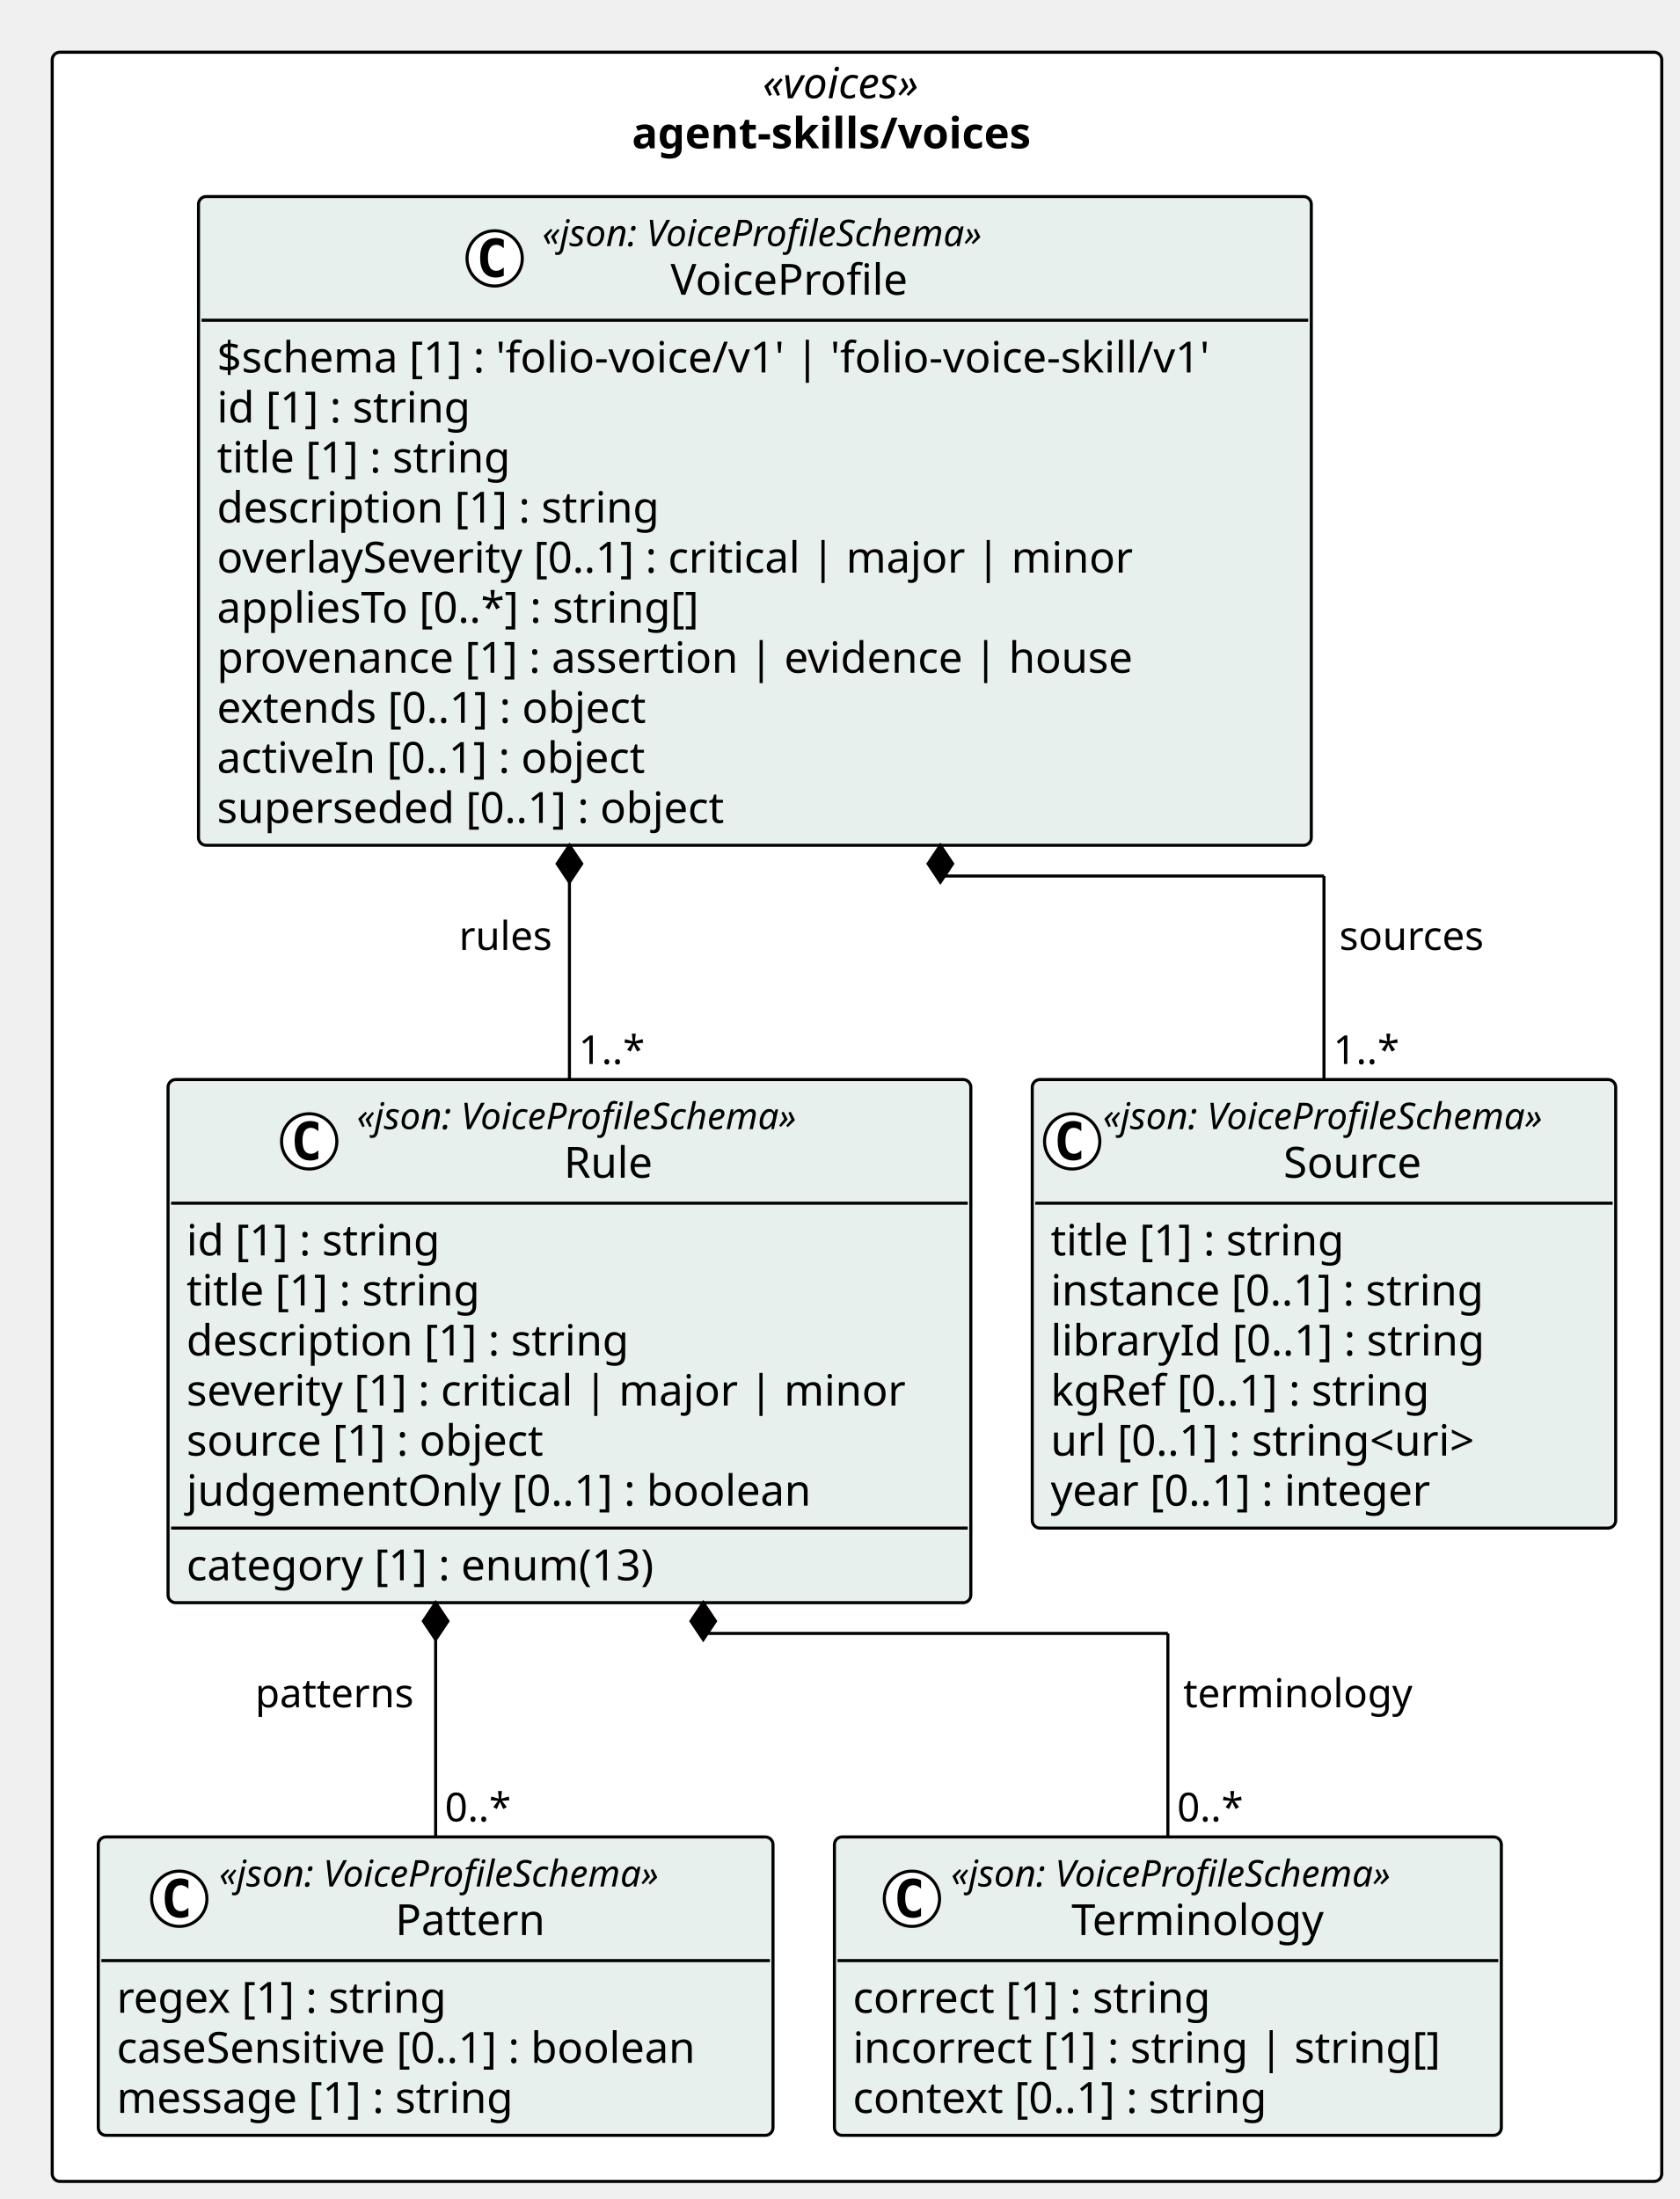
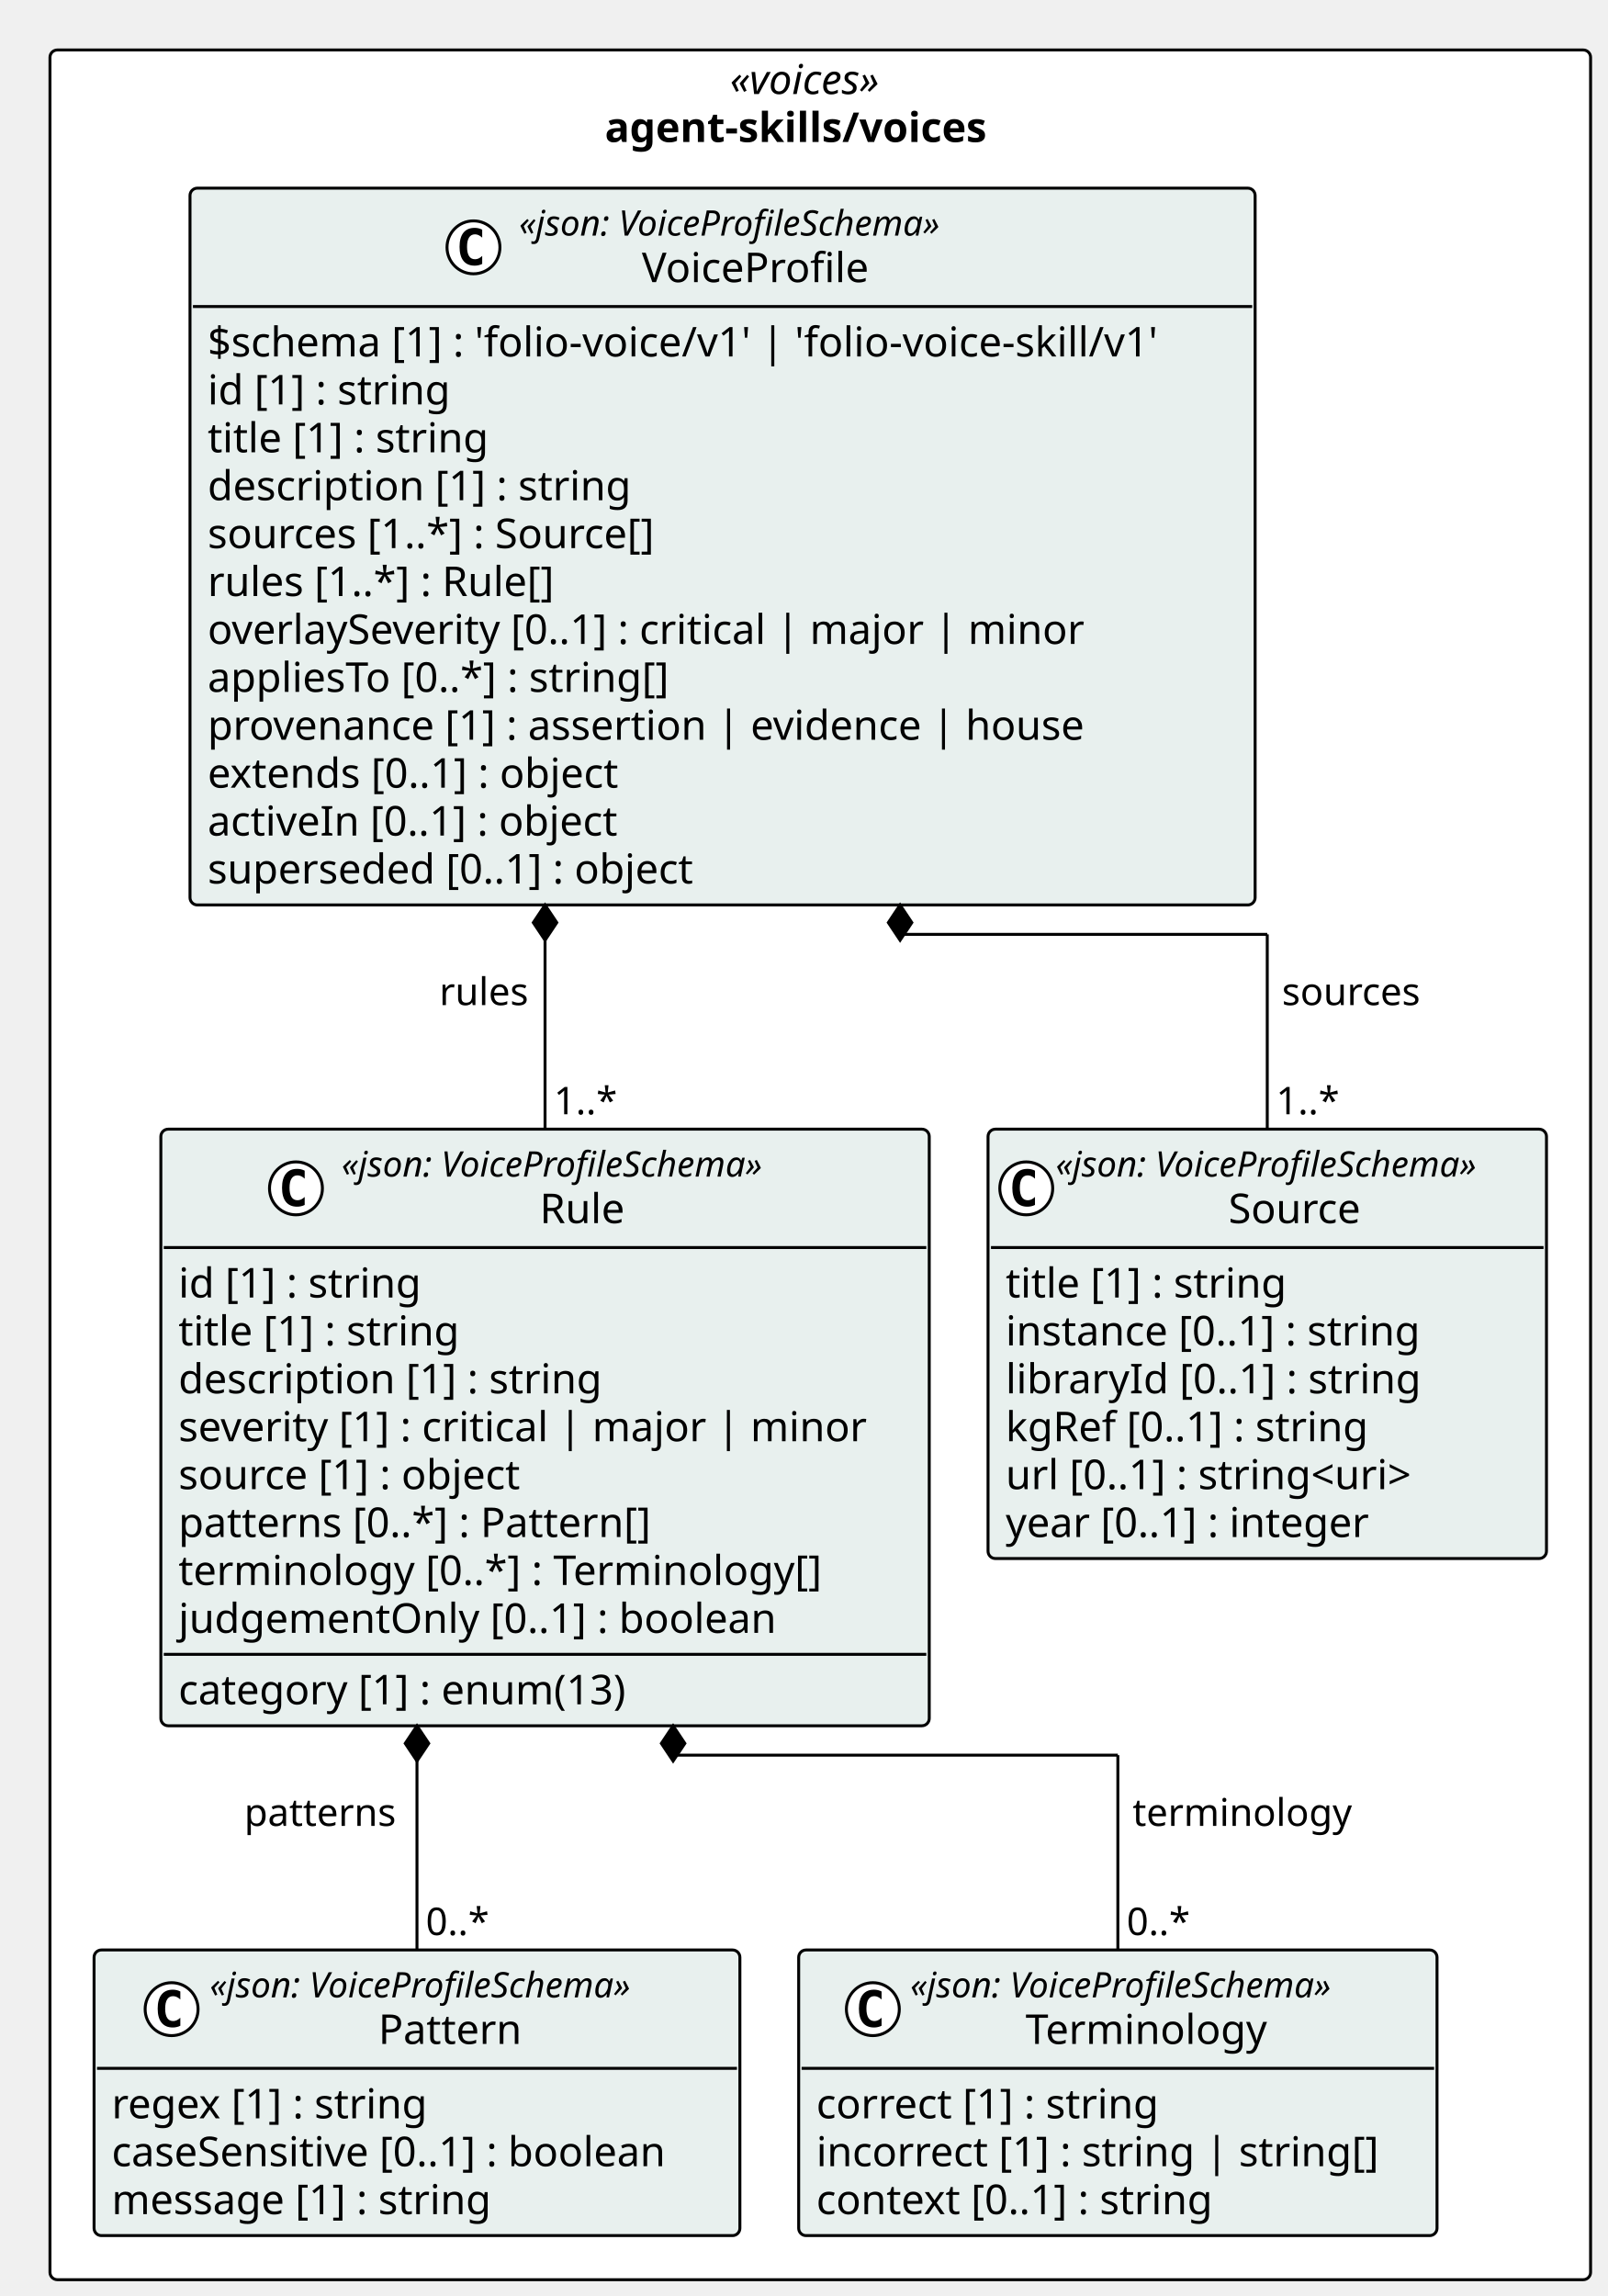
- <svg xmlns="http://www.w3.org/2000/svg" contentStyleType="text/css" height="716px" preserveAspectRatio="none" style="width:547px;height:716px;background:#FFFFFF;" version="1.1" viewBox="0 0 547 716" width="547px" zoomAndPan="magnify">
+ <svg xmlns="http://www.w3.org/2000/svg" contentStyleType="text/css" height="781px" preserveAspectRatio="none" style="width:547px;height:781px;background:#FFFFFF;" version="1.1" viewBox="0 0 547 781" width="547px" zoomAndPan="magnify">
  <defs />
  <g>
-     <rect fill="#FFFFFF" height="693.266" rx="2.5" ry="2.5" style="stroke:#000000;stroke-width:1.0;" width="524.085" x="17" y="17" />
+     <rect fill="#FFFFFF" height="758.453" rx="2.5" ry="2.5" style="stroke:#000000;stroke-width:1.0;" width="524.085" x="17" y="17" />
    <text fill="#000000" font-family="Verdana" font-size="14" font-style="italic" lengthAdjust="spacing" textLength="61.476" x="248.304" y="31.995">«voices»</text>
    <text fill="#000000" font-family="Verdana" font-size="14" font-weight="bold" lengthAdjust="spacing" textLength="146.59" x="205.747" y="48.292">agent-skills/voices</text>
    <g id="elem_agent_skills_voices_Source">
-       <rect codeLine="11" fill="#E8F0EE" height="146.047" id="agent_skills_voices_Source" rx="2.5" ry="2.5" style="stroke:#000000;stroke-width:1.0;" width="189.973" x="336.112" y="351.5" />
-       <ellipse cx="349.112" cy="371.633" fill="#FFFFFF" rx="9" ry="9" style="stroke:#000000;stroke-width:1.0;" />
-       <path d="M352.081,377.273 Q351.502,377.57 350.862,377.711 Q350.221,377.867 349.518,377.867 Q347.018,377.867 345.69,376.227 Q344.377,374.57 344.377,371.445 Q344.377,368.32 345.69,366.664 Q347.018,365.008 349.518,365.008 Q350.221,365.008 350.862,365.164 Q351.518,365.32 352.081,365.617 L352.081,368.336 Q351.456,367.758 350.862,367.492 Q350.268,367.211 349.643,367.211 Q348.299,367.211 347.612,368.289 Q346.924,369.352 346.924,371.445 Q346.924,373.539 347.612,374.617 Q348.299,375.68 349.643,375.68 Q350.268,375.68 350.862,375.414 Q351.456,375.133 352.081,374.555 L352.081,377.273 Z " fill="#000000" />
-       <text fill="#000000" font-family="Verdana" font-size="12" font-style="italic" lengthAdjust="spacing" textLength="165.973" x="359.112" y="367.639">«json: VoiceProfileSchema»</text>
-       <text fill="#000000" font-family="Verdana" font-size="14" lengthAdjust="spacing" textLength="48.392" x="417.902" y="383.464">Source</text>
-       <line style="stroke:#000000;stroke-width:1.0;" x1="337.112" x2="525.085" y1="391.766" y2="391.766" />
-       <text fill="#000000" font-family="Verdana" font-size="14" lengthAdjust="spacing" textLength="105.458" x="342.112" y="408.761">title [1] : string</text>
-       <text fill="#000000" font-family="Verdana" font-size="14" lengthAdjust="spacing" textLength="155.203" x="342.112" y="425.058">instance [0..1] : string</text>
-       <text fill="#000000" font-family="Verdana" font-size="14" lengthAdjust="spacing" textLength="153.952" x="342.112" y="441.354">libraryId [0..1] : string</text>
-       <text fill="#000000" font-family="Verdana" font-size="14" lengthAdjust="spacing" textLength="136.158" x="342.112" y="457.651">kgRef [0..1] : string</text>
-       <text fill="#000000" font-family="Verdana" font-size="14" lengthAdjust="spacing" textLength="156.393" x="342.112" y="473.948">url [0..1] : string&lt;uri&gt;</text>
-       <text fill="#000000" font-family="Verdana" font-size="14" lengthAdjust="spacing" textLength="137.06" x="342.112" y="490.245">year [0..1] : integer</text>
+       <rect codeLine="11" fill="#E8F0EE" height="146.047" id="agent_skills_voices_Source" rx="2.5" ry="2.5" style="stroke:#000000;stroke-width:1.0;" width="189.973" x="336.112" y="384.094" />
+       <ellipse cx="349.112" cy="404.227" fill="#FFFFFF" rx="9" ry="9" style="stroke:#000000;stroke-width:1.0;" />
+       <path d="M352.081,409.867 Q351.502,410.164 350.862,410.305 Q350.221,410.461 349.518,410.461 Q347.018,410.461 345.69,408.82 Q344.377,407.164 344.377,404.039 Q344.377,400.914 345.69,399.258 Q347.018,397.602 349.518,397.602 Q350.221,397.602 350.862,397.758 Q351.518,397.914 352.081,398.211 L352.081,400.93 Q351.456,400.352 350.862,400.086 Q350.268,399.805 349.643,399.805 Q348.299,399.805 347.612,400.883 Q346.924,401.945 346.924,404.039 Q346.924,406.133 347.612,407.211 Q348.299,408.273 349.643,408.273 Q350.268,408.273 350.862,408.008 Q351.456,407.727 352.081,407.148 L352.081,409.867 Z " fill="#000000" />
+       <text fill="#000000" font-family="Verdana" font-size="12" font-style="italic" lengthAdjust="spacing" textLength="165.973" x="359.112" y="400.232">«json: VoiceProfileSchema»</text>
+       <text fill="#000000" font-family="Verdana" font-size="14" lengthAdjust="spacing" textLength="48.392" x="417.902" y="416.058">Source</text>
+       <line style="stroke:#000000;stroke-width:1.0;" x1="337.112" x2="525.085" y1="424.359" y2="424.359" />
+       <text fill="#000000" font-family="Verdana" font-size="14" lengthAdjust="spacing" textLength="105.458" x="342.112" y="441.354">title [1] : string</text>
+       <text fill="#000000" font-family="Verdana" font-size="14" lengthAdjust="spacing" textLength="155.203" x="342.112" y="457.651">instance [0..1] : string</text>
+       <text fill="#000000" font-family="Verdana" font-size="14" lengthAdjust="spacing" textLength="153.952" x="342.112" y="473.948">libraryId [0..1] : string</text>
+       <text fill="#000000" font-family="Verdana" font-size="14" lengthAdjust="spacing" textLength="136.158" x="342.112" y="490.245">kgRef [0..1] : string</text>
+       <text fill="#000000" font-family="Verdana" font-size="14" lengthAdjust="spacing" textLength="156.393" x="342.112" y="506.542">url [0..1] : string&lt;uri&gt;</text>
+       <text fill="#000000" font-family="Verdana" font-size="14" lengthAdjust="spacing" textLength="137.06" x="342.112" y="522.839">year [0..1] : integer</text>
    </g>
    <g id="elem_agent_skills_voices_Pattern">
-       <rect codeLine="19" fill="#E8F0EE" height="97.156" id="agent_skills_voices_Pattern" rx="2.5" ry="2.5" style="stroke:#000000;stroke-width:1.0;" width="219.696" x="32" y="598.109" />
-       <ellipse cx="58.376" cy="618.242" fill="#FFFFFF" rx="9" ry="9" style="stroke:#000000;stroke-width:1.0;" />
-       <path d="M61.344,623.883 Q60.766,624.18 60.126,624.32 Q59.485,624.477 58.782,624.477 Q56.282,624.477 54.954,622.836 Q53.641,621.18 53.641,618.055 Q53.641,614.93 54.954,613.273 Q56.282,611.617 58.782,611.617 Q59.485,611.617 60.126,611.773 Q60.782,611.93 61.344,612.227 L61.344,614.945 Q60.719,614.367 60.126,614.102 Q59.532,613.82 58.907,613.82 Q57.563,613.82 56.876,614.898 Q56.188,615.961 56.188,618.055 Q56.188,620.148 56.876,621.227 Q57.563,622.289 58.907,622.289 Q59.532,622.289 60.126,622.023 Q60.719,621.742 61.344,621.164 L61.344,623.883 Z " fill="#000000" />
-       <text fill="#000000" font-family="Verdana" font-size="12" font-style="italic" lengthAdjust="spacing" textLength="165.973" x="71.348" y="614.248">«json: VoiceProfileSchema»</text>
-       <text fill="#000000" font-family="Verdana" font-size="14" lengthAdjust="spacing" textLength="51.242" x="128.713" y="630.073">Pattern</text>
-       <line style="stroke:#000000;stroke-width:1.0;" x1="33" x2="250.696" y1="638.375" y2="638.375" />
-       <text fill="#000000" font-family="Verdana" font-size="14" lengthAdjust="spacing" textLength="118.241" x="38" y="655.37">regex [1] : string</text>
-       <text fill="#000000" font-family="Verdana" font-size="14" lengthAdjust="spacing" textLength="207.696" x="38" y="671.667">caseSensitive [0..1] : boolean</text>
-       <text fill="#000000" font-family="Verdana" font-size="14" lengthAdjust="spacing" textLength="141.005" x="38" y="687.964">message [1] : string</text>
+       <rect codeLine="19" fill="#E8F0EE" height="97.156" id="agent_skills_voices_Pattern" rx="2.5" ry="2.5" style="stroke:#000000;stroke-width:1.0;" width="219.696" x="32" y="663.297" />
+       <ellipse cx="58.376" cy="683.43" fill="#FFFFFF" rx="9" ry="9" style="stroke:#000000;stroke-width:1.0;" />
+       <path d="M61.344,689.07 Q60.766,689.367 60.126,689.508 Q59.485,689.664 58.782,689.664 Q56.282,689.664 54.954,688.023 Q53.641,686.367 53.641,683.242 Q53.641,680.117 54.954,678.461 Q56.282,676.805 58.782,676.805 Q59.485,676.805 60.126,676.961 Q60.782,677.117 61.344,677.414 L61.344,680.133 Q60.719,679.555 60.126,679.289 Q59.532,679.008 58.907,679.008 Q57.563,679.008 56.876,680.086 Q56.188,681.148 56.188,683.242 Q56.188,685.336 56.876,686.414 Q57.563,687.477 58.907,687.477 Q59.532,687.477 60.126,687.211 Q60.719,686.93 61.344,686.352 L61.344,689.07 Z " fill="#000000" />
+       <text fill="#000000" font-family="Verdana" font-size="12" font-style="italic" lengthAdjust="spacing" textLength="165.973" x="71.348" y="679.436">«json: VoiceProfileSchema»</text>
+       <text fill="#000000" font-family="Verdana" font-size="14" lengthAdjust="spacing" textLength="51.242" x="128.713" y="695.261">Pattern</text>
+       <line style="stroke:#000000;stroke-width:1.0;" x1="33" x2="250.696" y1="703.562" y2="703.562" />
+       <text fill="#000000" font-family="Verdana" font-size="14" lengthAdjust="spacing" textLength="118.241" x="38" y="720.558">regex [1] : string</text>
+       <text fill="#000000" font-family="Verdana" font-size="14" lengthAdjust="spacing" textLength="207.696" x="38" y="736.855">caseSensitive [0..1] : boolean</text>
+       <text fill="#000000" font-family="Verdana" font-size="14" lengthAdjust="spacing" textLength="141.005" x="38" y="753.151">message [1] : string</text>
    </g>
    <g id="elem_agent_skills_voices_Terminology">
-       <rect codeLine="24" fill="#E8F0EE" height="97.156" id="agent_skills_voices_Terminology" rx="2.5" ry="2.5" style="stroke:#000000;stroke-width:1.0;" width="217.153" x="271.696" y="598.109" />
-       <ellipse cx="296.928" cy="618.242" fill="#FFFFFF" rx="9" ry="9" style="stroke:#000000;stroke-width:1.0;" />
-       <path d="M299.896,623.883 Q299.318,624.18 298.678,624.32 Q298.037,624.477 297.334,624.477 Q294.834,624.477 293.506,622.836 Q292.193,621.18 292.193,618.055 Q292.193,614.93 293.506,613.273 Q294.834,611.617 297.334,611.617 Q298.037,611.617 298.678,611.773 Q299.334,611.93 299.896,612.227 L299.896,614.945 Q299.271,614.367 298.678,614.102 Q298.084,613.82 297.459,613.82 Q296.115,613.82 295.428,614.898 Q294.74,615.961 294.74,618.055 Q294.74,620.148 295.428,621.227 Q296.115,622.289 297.459,622.289 Q298.084,622.289 298.678,622.023 Q299.271,621.742 299.896,621.164 L299.896,623.883 Z " fill="#000000" />
-       <text fill="#000000" font-family="Verdana" font-size="12" font-style="italic" lengthAdjust="spacing" textLength="165.973" x="309.646" y="614.248">«json: VoiceProfileSchema»</text>
-       <text fill="#000000" font-family="Verdana" font-size="14" lengthAdjust="spacing" textLength="87.514" x="348.875" y="630.073">Terminology</text>
-       <line style="stroke:#000000;stroke-width:1.0;" x1="272.696" x2="487.85" y1="638.375" y2="638.375" />
-       <text fill="#000000" font-family="Verdana" font-size="14" lengthAdjust="spacing" textLength="127.661" x="277.696" y="655.37">correct [1] : string</text>
-       <text fill="#000000" font-family="Verdana" font-size="14" lengthAdjust="spacing" textLength="205.153" x="277.696" y="671.667">incorrect [1] : string | string[]</text>
-       <text fill="#000000" font-family="Verdana" font-size="14" lengthAdjust="spacing" textLength="148.907" x="277.696" y="687.964">context [0..1] : string</text>
+       <rect codeLine="24" fill="#E8F0EE" height="97.156" id="agent_skills_voices_Terminology" rx="2.5" ry="2.5" style="stroke:#000000;stroke-width:1.0;" width="217.153" x="271.696" y="663.297" />
+       <ellipse cx="296.928" cy="683.43" fill="#FFFFFF" rx="9" ry="9" style="stroke:#000000;stroke-width:1.0;" />
+       <path d="M299.896,689.07 Q299.318,689.367 298.678,689.508 Q298.037,689.664 297.334,689.664 Q294.834,689.664 293.506,688.023 Q292.193,686.367 292.193,683.242 Q292.193,680.117 293.506,678.461 Q294.834,676.805 297.334,676.805 Q298.037,676.805 298.678,676.961 Q299.334,677.117 299.896,677.414 L299.896,680.133 Q299.271,679.555 298.678,679.289 Q298.084,679.008 297.459,679.008 Q296.115,679.008 295.428,680.086 Q294.74,681.148 294.74,683.242 Q294.74,685.336 295.428,686.414 Q296.115,687.477 297.459,687.477 Q298.084,687.477 298.678,687.211 Q299.271,686.93 299.896,686.352 L299.896,689.07 Z " fill="#000000" />
+       <text fill="#000000" font-family="Verdana" font-size="12" font-style="italic" lengthAdjust="spacing" textLength="165.973" x="309.646" y="679.436">«json: VoiceProfileSchema»</text>
+       <text fill="#000000" font-family="Verdana" font-size="14" lengthAdjust="spacing" textLength="87.514" x="348.875" y="695.261">Terminology</text>
+       <line style="stroke:#000000;stroke-width:1.0;" x1="272.696" x2="487.85" y1="703.562" y2="703.562" />
+       <text fill="#000000" font-family="Verdana" font-size="14" lengthAdjust="spacing" textLength="127.661" x="277.696" y="720.558">correct [1] : string</text>
+       <text fill="#000000" font-family="Verdana" font-size="14" lengthAdjust="spacing" textLength="205.153" x="277.696" y="736.855">incorrect [1] : string | string[]</text>
+       <text fill="#000000" font-family="Verdana" font-size="14" lengthAdjust="spacing" textLength="148.907" x="277.696" y="753.151">context [0..1] : string</text>
    </g>
    <g id="elem_agent_skills_voices_Rule">
-       <rect codeLine="29" fill="#E8F0EE" height="170.344" id="agent_skills_voices_Rule" rx="2.5" ry="2.5" style="stroke:#000000;stroke-width:1.0;" width="261.396" x="54.716" y="351.5" />
-       <ellipse cx="100.678" cy="371.633" fill="#FFFFFF" rx="9" ry="9" style="stroke:#000000;stroke-width:1.0;" />
-       <path d="M103.647,377.273 Q103.068,377.57 102.428,377.711 Q101.787,377.867 101.084,377.867 Q98.584,377.867 97.256,376.227 Q95.943,374.57 95.943,371.445 Q95.943,368.32 97.256,366.664 Q98.584,365.008 101.084,365.008 Q101.787,365.008 102.428,365.164 Q103.084,365.32 103.647,365.617 L103.647,368.336 Q103.022,367.758 102.428,367.492 Q101.834,367.211 101.209,367.211 Q99.865,367.211 99.178,368.289 Q98.49,369.352 98.49,371.445 Q98.49,373.539 99.178,374.617 Q99.865,375.68 101.209,375.68 Q101.834,375.68 102.428,375.414 Q103.022,375.133 103.647,374.555 L103.647,377.273 Z " fill="#000000" />
-       <text fill="#000000" font-family="Verdana" font-size="12" font-style="italic" lengthAdjust="spacing" textLength="165.973" x="116.178" y="367.639">«json: VoiceProfileSchema»</text>
-       <text fill="#000000" font-family="Verdana" font-size="14" lengthAdjust="spacing" textLength="31.104" x="183.612" y="383.464">Rule</text>
-       <line style="stroke:#000000;stroke-width:1.0;" x1="55.716" x2="315.112" y1="391.766" y2="391.766" />
-       <text fill="#000000" font-family="Verdana" font-size="14" lengthAdjust="spacing" textLength="90.863" x="60.716" y="408.761">id [1] : string</text>
-       <text fill="#000000" font-family="Verdana" font-size="14" lengthAdjust="spacing" textLength="105.458" x="60.716" y="425.058">title [1] : string</text>
-       <text fill="#000000" font-family="Verdana" font-size="14" lengthAdjust="spacing" textLength="155.928" x="60.716" y="441.354">description [1] : string</text>
-       <text fill="#000000" font-family="Verdana" font-size="14" lengthAdjust="spacing" textLength="249.395" x="60.716" y="457.651">severity [1] : critical | major | minor</text>
-       <text fill="#000000" font-family="Verdana" font-size="14" lengthAdjust="spacing" textLength="127.839" x="60.716" y="473.948">source [1] : object</text>
-       <text fill="#000000" font-family="Verdana" font-size="14" lengthAdjust="spacing" textLength="219.509" x="60.716" y="490.245">judgementOnly [0..1] : boolean</text>
-       <line style="stroke:#000000;stroke-width:1.0;" x1="55.716" x2="315.112" y1="497.547" y2="497.547" />
-       <text fill="#000000" font-family="Verdana" font-size="14" lengthAdjust="spacing" textLength="168.506" x="60.716" y="514.542">category [1] : enum(13)</text>
+       <rect codeLine="29" fill="#E8F0EE" height="202.938" id="agent_skills_voices_Rule" rx="2.5" ry="2.5" style="stroke:#000000;stroke-width:1.0;" width="261.396" x="54.716" y="384.094" />
+       <ellipse cx="100.678" cy="404.227" fill="#FFFFFF" rx="9" ry="9" style="stroke:#000000;stroke-width:1.0;" />
+       <path d="M103.647,409.867 Q103.068,410.164 102.428,410.305 Q101.787,410.461 101.084,410.461 Q98.584,410.461 97.256,408.82 Q95.943,407.164 95.943,404.039 Q95.943,400.914 97.256,399.258 Q98.584,397.602 101.084,397.602 Q101.787,397.602 102.428,397.758 Q103.084,397.914 103.647,398.211 L103.647,400.93 Q103.022,400.352 102.428,400.086 Q101.834,399.805 101.209,399.805 Q99.865,399.805 99.178,400.883 Q98.49,401.945 98.49,404.039 Q98.49,406.133 99.178,407.211 Q99.865,408.273 101.209,408.273 Q101.834,408.273 102.428,408.008 Q103.022,407.727 103.647,407.148 L103.647,409.867 Z " fill="#000000" />
+       <text fill="#000000" font-family="Verdana" font-size="12" font-style="italic" lengthAdjust="spacing" textLength="165.973" x="116.178" y="400.232">«json: VoiceProfileSchema»</text>
+       <text fill="#000000" font-family="Verdana" font-size="14" lengthAdjust="spacing" textLength="31.104" x="183.612" y="416.058">Rule</text>
+       <line style="stroke:#000000;stroke-width:1.0;" x1="55.716" x2="315.112" y1="424.359" y2="424.359" />
+       <text fill="#000000" font-family="Verdana" font-size="14" lengthAdjust="spacing" textLength="90.863" x="60.716" y="441.354">id [1] : string</text>
+       <text fill="#000000" font-family="Verdana" font-size="14" lengthAdjust="spacing" textLength="105.458" x="60.716" y="457.651">title [1] : string</text>
+       <text fill="#000000" font-family="Verdana" font-size="14" lengthAdjust="spacing" textLength="155.928" x="60.716" y="473.948">description [1] : string</text>
+       <text fill="#000000" font-family="Verdana" font-size="14" lengthAdjust="spacing" textLength="249.395" x="60.716" y="490.245">severity [1] : critical | major | minor</text>
+       <text fill="#000000" font-family="Verdana" font-size="14" lengthAdjust="spacing" textLength="127.839" x="60.716" y="506.542">source [1] : object</text>
+       <text fill="#000000" font-family="Verdana" font-size="14" lengthAdjust="spacing" textLength="174.945" x="60.716" y="522.839">patterns [0..*] : Pattern[]</text>
+       <text fill="#000000" font-family="Verdana" font-size="14" lengthAdjust="spacing" textLength="236.688" x="60.716" y="539.136">terminology [0..*] : Terminology[]</text>
+       <text fill="#000000" font-family="Verdana" font-size="14" lengthAdjust="spacing" textLength="219.509" x="60.716" y="555.433">judgementOnly [0..1] : boolean</text>
+       <line style="stroke:#000000;stroke-width:1.0;" x1="55.716" x2="315.112" y1="562.734" y2="562.734" />
+       <text fill="#000000" font-family="Verdana" font-size="14" lengthAdjust="spacing" textLength="168.506" x="60.716" y="579.73">category [1] : enum(13)</text>
    </g>
    <g id="elem_agent_skills_voices_VoiceProfile">
-       <rect codeLine="38" fill="#E8F0EE" height="211.234" id="agent_skills_voices_VoiceProfile" rx="2.5" ry="2.5" style="stroke:#000000;stroke-width:1.0;" width="362.335" x="64.636" y="64" />
+       <rect codeLine="40" fill="#E8F0EE" height="243.828" id="agent_skills_voices_VoiceProfile" rx="2.5" ry="2.5" style="stroke:#000000;stroke-width:1.0;" width="362.335" x="64.636" y="64" />
      <ellipse cx="161.067" cy="84.133" fill="#FFFFFF" rx="9" ry="9" style="stroke:#000000;stroke-width:1.0;" />
      <path d="M164.036,89.773 Q163.458,90.07 162.817,90.211 Q162.176,90.367 161.473,90.367 Q158.973,90.367 157.645,88.727 Q156.333,87.07 156.333,83.945 Q156.333,80.82 157.645,79.164 Q158.973,77.508 161.473,77.508 Q162.176,77.508 162.817,77.664 Q163.473,77.82 164.036,78.117 L164.036,80.836 Q163.411,80.258 162.817,79.992 Q162.223,79.711 161.598,79.711 Q160.254,79.711 159.567,80.789 Q158.879,81.852 158.879,83.945 Q158.879,86.039 159.567,87.117 Q160.254,88.18 161.598,88.18 Q162.223,88.18 162.817,87.914 Q163.411,87.633 164.036,87.055 L164.036,89.773 Z " fill="#000000" />
      <text fill="#000000" font-family="Verdana" font-size="12" font-style="italic" lengthAdjust="spacing" textLength="165.973" x="176.567" y="80.139">«json: VoiceProfileSchema»</text>
      <text fill="#000000" font-family="Verdana" font-size="14" lengthAdjust="spacing" textLength="82.428" x="218.339" y="95.964">VoiceProfile</text>
      <line style="stroke:#000000;stroke-width:1.0;" x1="65.636" x2="425.971" y1="104.266" y2="104.266" />
      <text fill="#000000" font-family="Verdana" font-size="14" lengthAdjust="spacing" textLength="350.335" x="70.636" y="121.261">$schema [1] : 'folio-voice/v1' | 'folio-voice-skill/v1'</text>
      <text fill="#000000" font-family="Verdana" font-size="14" lengthAdjust="spacing" textLength="90.863" x="70.636" y="137.558">id [1] : string</text>
      <text fill="#000000" font-family="Verdana" font-size="14" lengthAdjust="spacing" textLength="105.458" x="70.636" y="153.855">title [1] : string</text>
      <text fill="#000000" font-family="Verdana" font-size="14" lengthAdjust="spacing" textLength="155.928" x="70.636" y="170.151">description [1] : string</text>
-       <text fill="#000000" font-family="Verdana" font-size="14" lengthAdjust="spacing" textLength="320.769" x="70.636" y="186.448">overlaySeverity [0..1] : critical | major | minor</text>
-       <text fill="#000000" font-family="Verdana" font-size="14" lengthAdjust="spacing" textLength="172.067" x="70.636" y="202.745">appliesTo [0..*] : string[]</text>
-       <text fill="#000000" font-family="Verdana" font-size="14" lengthAdjust="spacing" textLength="317.919" x="70.636" y="219.042">provenance [1] : assertion | evidence | house</text>
-       <text fill="#000000" font-family="Verdana" font-size="14" lengthAdjust="spacing" textLength="154.902" x="70.636" y="235.339">extends [0..1] : object</text>
-       <text fill="#000000" font-family="Verdana" font-size="14" lengthAdjust="spacing" textLength="154.403" x="70.636" y="251.636">activeIn [0..1] : object</text>
-       <text fill="#000000" font-family="Verdana" font-size="14" lengthAdjust="spacing" textLength="180.565" x="70.636" y="267.933">superseded [0..1] : object</text>
+       <text fill="#000000" font-family="Verdana" font-size="14" lengthAdjust="spacing" textLength="167.207" x="70.636" y="186.448">sources [1..*] : Source[]</text>
+       <text fill="#000000" font-family="Verdana" font-size="14" lengthAdjust="spacing" textLength="130.252" x="70.636" y="202.745">rules [1..*] : Rule[]</text>
+       <text fill="#000000" font-family="Verdana" font-size="14" lengthAdjust="spacing" textLength="320.769" x="70.636" y="219.042">overlaySeverity [0..1] : critical | major | minor</text>
+       <text fill="#000000" font-family="Verdana" font-size="14" lengthAdjust="spacing" textLength="172.067" x="70.636" y="235.339">appliesTo [0..*] : string[]</text>
+       <text fill="#000000" font-family="Verdana" font-size="14" lengthAdjust="spacing" textLength="317.919" x="70.636" y="251.636">provenance [1] : assertion | evidence | house</text>
+       <text fill="#000000" font-family="Verdana" font-size="14" lengthAdjust="spacing" textLength="154.902" x="70.636" y="267.933">extends [0..1] : object</text>
+       <text fill="#000000" font-family="Verdana" font-size="14" lengthAdjust="spacing" textLength="154.403" x="70.636" y="284.229">activeIn [0..1] : object</text>
+       <text fill="#000000" font-family="Verdana" font-size="14" lengthAdjust="spacing" textLength="180.565" x="70.636" y="300.526">superseded [0..1] : object</text>
    </g>
-     <line style="stroke:#000000;stroke-width:1.0;" x1="306.192" x2="306.192" y1="275.234" y2="285.234" />
-     <line style="stroke:#000000;stroke-width:1.0;" x1="306.192" x2="431.098" y1="285.234" y2="285.234" />
-     <line style="stroke:#000000;stroke-width:1.0;" x1="431.098" x2="431.098" y1="285.234" y2="351.5" />
-     <polygon fill="#000000" points="306.192,275.234,302.192,281.234,306.192,287.234,310.192,281.234,306.192,275.234" style="stroke:#000000;stroke-width:1.0;" />
-     <text fill="#000000" font-family="Verdana" font-size="13" lengthAdjust="spacing" textLength="50.229" x="436.098" y="309.301">sources</text>
-     <text fill="#000000" font-family="Verdana" font-size="13" lengthAdjust="spacing" textLength="23.036" x="434.098" y="346.434">1..*</text>
-     <line style="stroke:#000000;stroke-width:1.0;" x1="141.848" x2="141.848" y1="521.844" y2="598.109" />
-     <polygon fill="#000000" points="141.848,521.844,137.848,527.844,141.848,533.844,145.848,527.844,141.848,521.844" style="stroke:#000000;stroke-width:1.0;" />
-     <text fill="#000000" font-family="Verdana" font-size="13" lengthAdjust="spacing" textLength="54.768" x="83.081" y="555.911">patterns</text>
-     <text fill="#000000" font-family="Verdana" font-size="13" lengthAdjust="spacing" textLength="23.036" x="144.848" y="593.043">0..*</text>
-     <line style="stroke:#000000;stroke-width:1.0;" x1="228.98" x2="228.98" y1="521.844" y2="531.844" />
-     <line style="stroke:#000000;stroke-width:1.0;" x1="228.98" x2="380.273" y1="531.844" y2="531.844" />
-     <line style="stroke:#000000;stroke-width:1.0;" x1="380.273" x2="380.273" y1="531.844" y2="598.109" />
-     <polygon fill="#000000" points="228.98,521.844,224.98,527.844,228.98,533.844,232.98,527.844,228.98,521.844" style="stroke:#000000;stroke-width:1.0;" />
-     <text fill="#000000" font-family="Verdana" font-size="13" lengthAdjust="spacing" textLength="78.419" x="385.273" y="555.911">terminology</text>
-     <text fill="#000000" font-family="Verdana" font-size="13" lengthAdjust="spacing" textLength="23.036" x="383.273" y="593.043">0..*</text>
-     <line style="stroke:#000000;stroke-width:1.0;" x1="185.414" x2="185.414" y1="275.234" y2="351.5" />
-     <polygon fill="#000000" points="185.414,275.234,181.414,281.234,185.414,287.234,189.414,281.234,185.414,275.234" style="stroke:#000000;stroke-width:1.0;" />
-     <text fill="#000000" font-family="Verdana" font-size="13" lengthAdjust="spacing" textLength="31.967" x="149.447" y="309.301">rules</text>
-     <text fill="#000000" font-family="Verdana" font-size="13" lengthAdjust="spacing" textLength="23.036" x="188.414" y="346.434">1..*</text>
+     <line style="stroke:#000000;stroke-width:1.0;" x1="306.192" x2="306.192" y1="307.828" y2="317.828" />
+     <line style="stroke:#000000;stroke-width:1.0;" x1="306.192" x2="431.098" y1="317.828" y2="317.828" />
+     <line style="stroke:#000000;stroke-width:1.0;" x1="431.098" x2="431.098" y1="317.828" y2="384.094" />
+     <polygon fill="#000000" points="306.192,307.828,302.192,313.828,306.192,319.828,310.192,313.828,306.192,307.828" style="stroke:#000000;stroke-width:1.0;" />
+     <text fill="#000000" font-family="Verdana" font-size="13" lengthAdjust="spacing" textLength="50.229" x="436.098" y="341.895">sources</text>
+     <text fill="#000000" font-family="Verdana" font-size="13" lengthAdjust="spacing" textLength="23.036" x="434.098" y="379.028">1..*</text>
+     <line style="stroke:#000000;stroke-width:1.0;" x1="141.848" x2="141.848" y1="587.031" y2="663.297" />
+     <polygon fill="#000000" points="141.848,587.031,137.848,593.031,141.848,599.031,145.848,593.031,141.848,587.031" style="stroke:#000000;stroke-width:1.0;" />
+     <text fill="#000000" font-family="Verdana" font-size="13" lengthAdjust="spacing" textLength="54.768" x="83.081" y="621.098">patterns</text>
+     <text fill="#000000" font-family="Verdana" font-size="13" lengthAdjust="spacing" textLength="23.036" x="144.848" y="658.231">0..*</text>
+     <line style="stroke:#000000;stroke-width:1.0;" x1="228.98" x2="228.98" y1="587.031" y2="597.031" />
+     <line style="stroke:#000000;stroke-width:1.0;" x1="228.98" x2="380.273" y1="597.031" y2="597.031" />
+     <line style="stroke:#000000;stroke-width:1.0;" x1="380.273" x2="380.273" y1="597.031" y2="663.297" />
+     <polygon fill="#000000" points="228.98,587.031,224.98,593.031,228.98,599.031,232.98,593.031,228.98,587.031" style="stroke:#000000;stroke-width:1.0;" />
+     <text fill="#000000" font-family="Verdana" font-size="13" lengthAdjust="spacing" textLength="78.419" x="385.273" y="621.098">terminology</text>
+     <text fill="#000000" font-family="Verdana" font-size="13" lengthAdjust="spacing" textLength="23.036" x="383.273" y="658.231">0..*</text>
+     <line style="stroke:#000000;stroke-width:1.0;" x1="185.414" x2="185.414" y1="307.828" y2="384.094" />
+     <polygon fill="#000000" points="185.414,307.828,181.414,313.828,185.414,319.828,189.414,313.828,185.414,307.828" style="stroke:#000000;stroke-width:1.0;" />
+     <text fill="#000000" font-family="Verdana" font-size="13" lengthAdjust="spacing" textLength="31.967" x="149.447" y="341.895">rules</text>
+     <text fill="#000000" font-family="Verdana" font-size="13" lengthAdjust="spacing" textLength="23.036" x="188.414" y="379.028">1..*</text>
  </g>
</svg>
